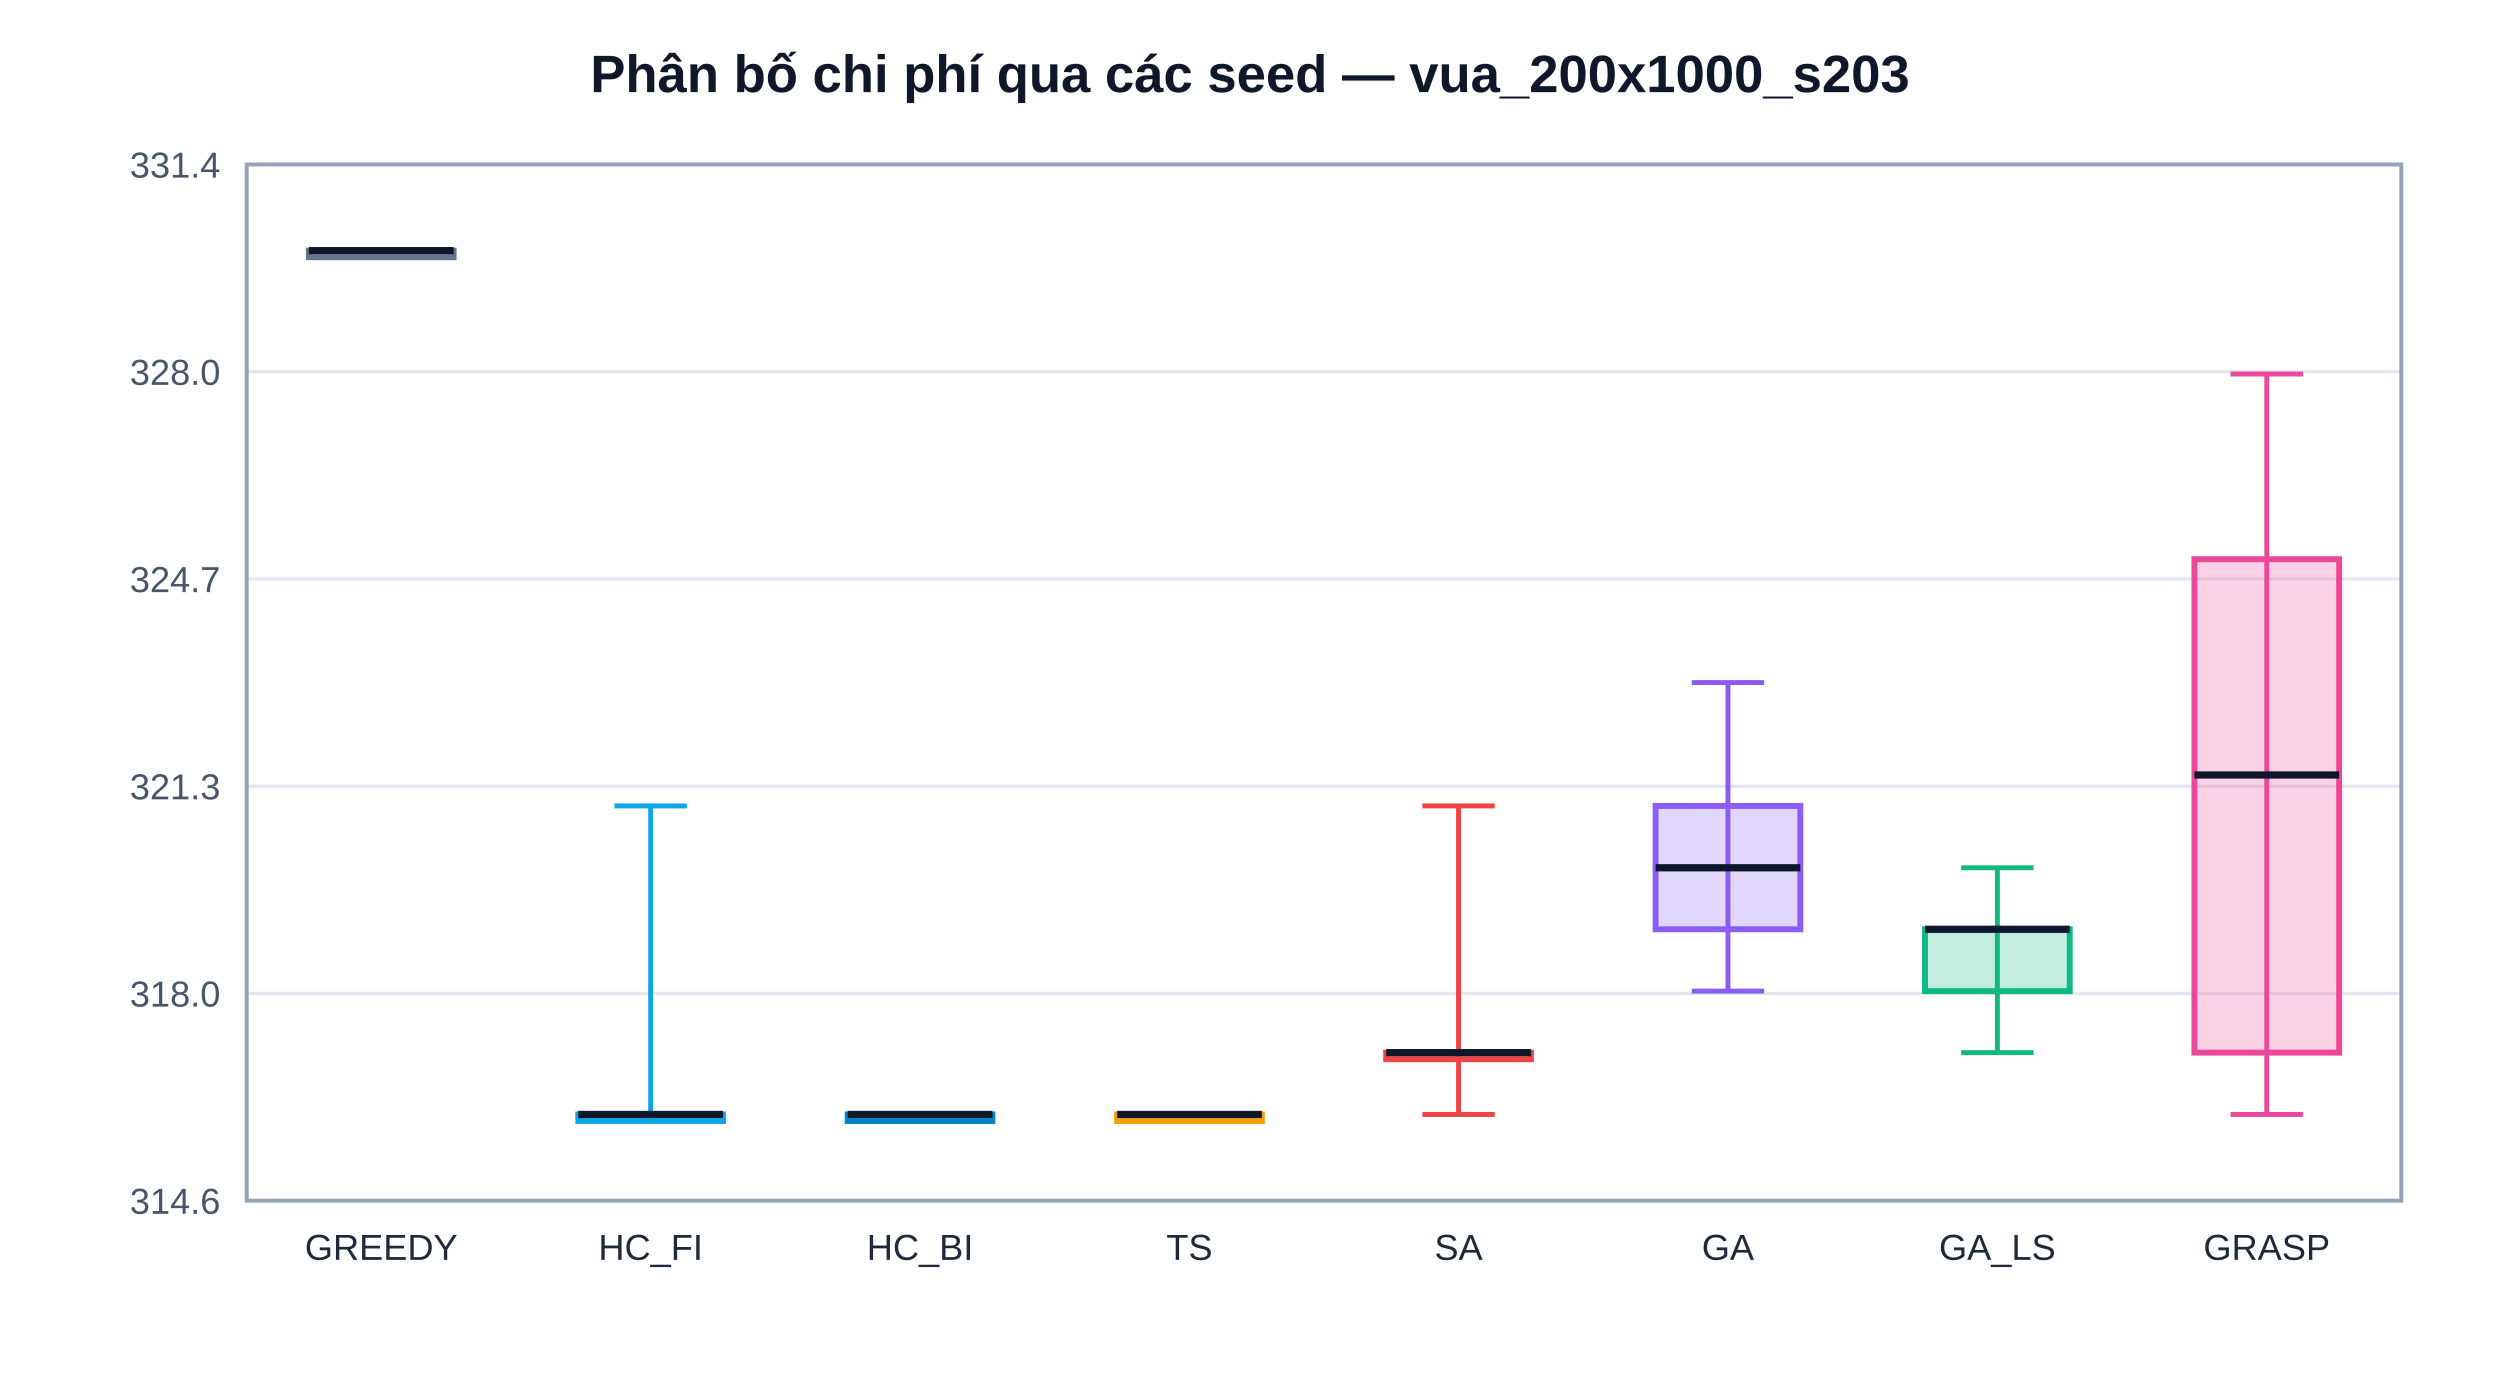
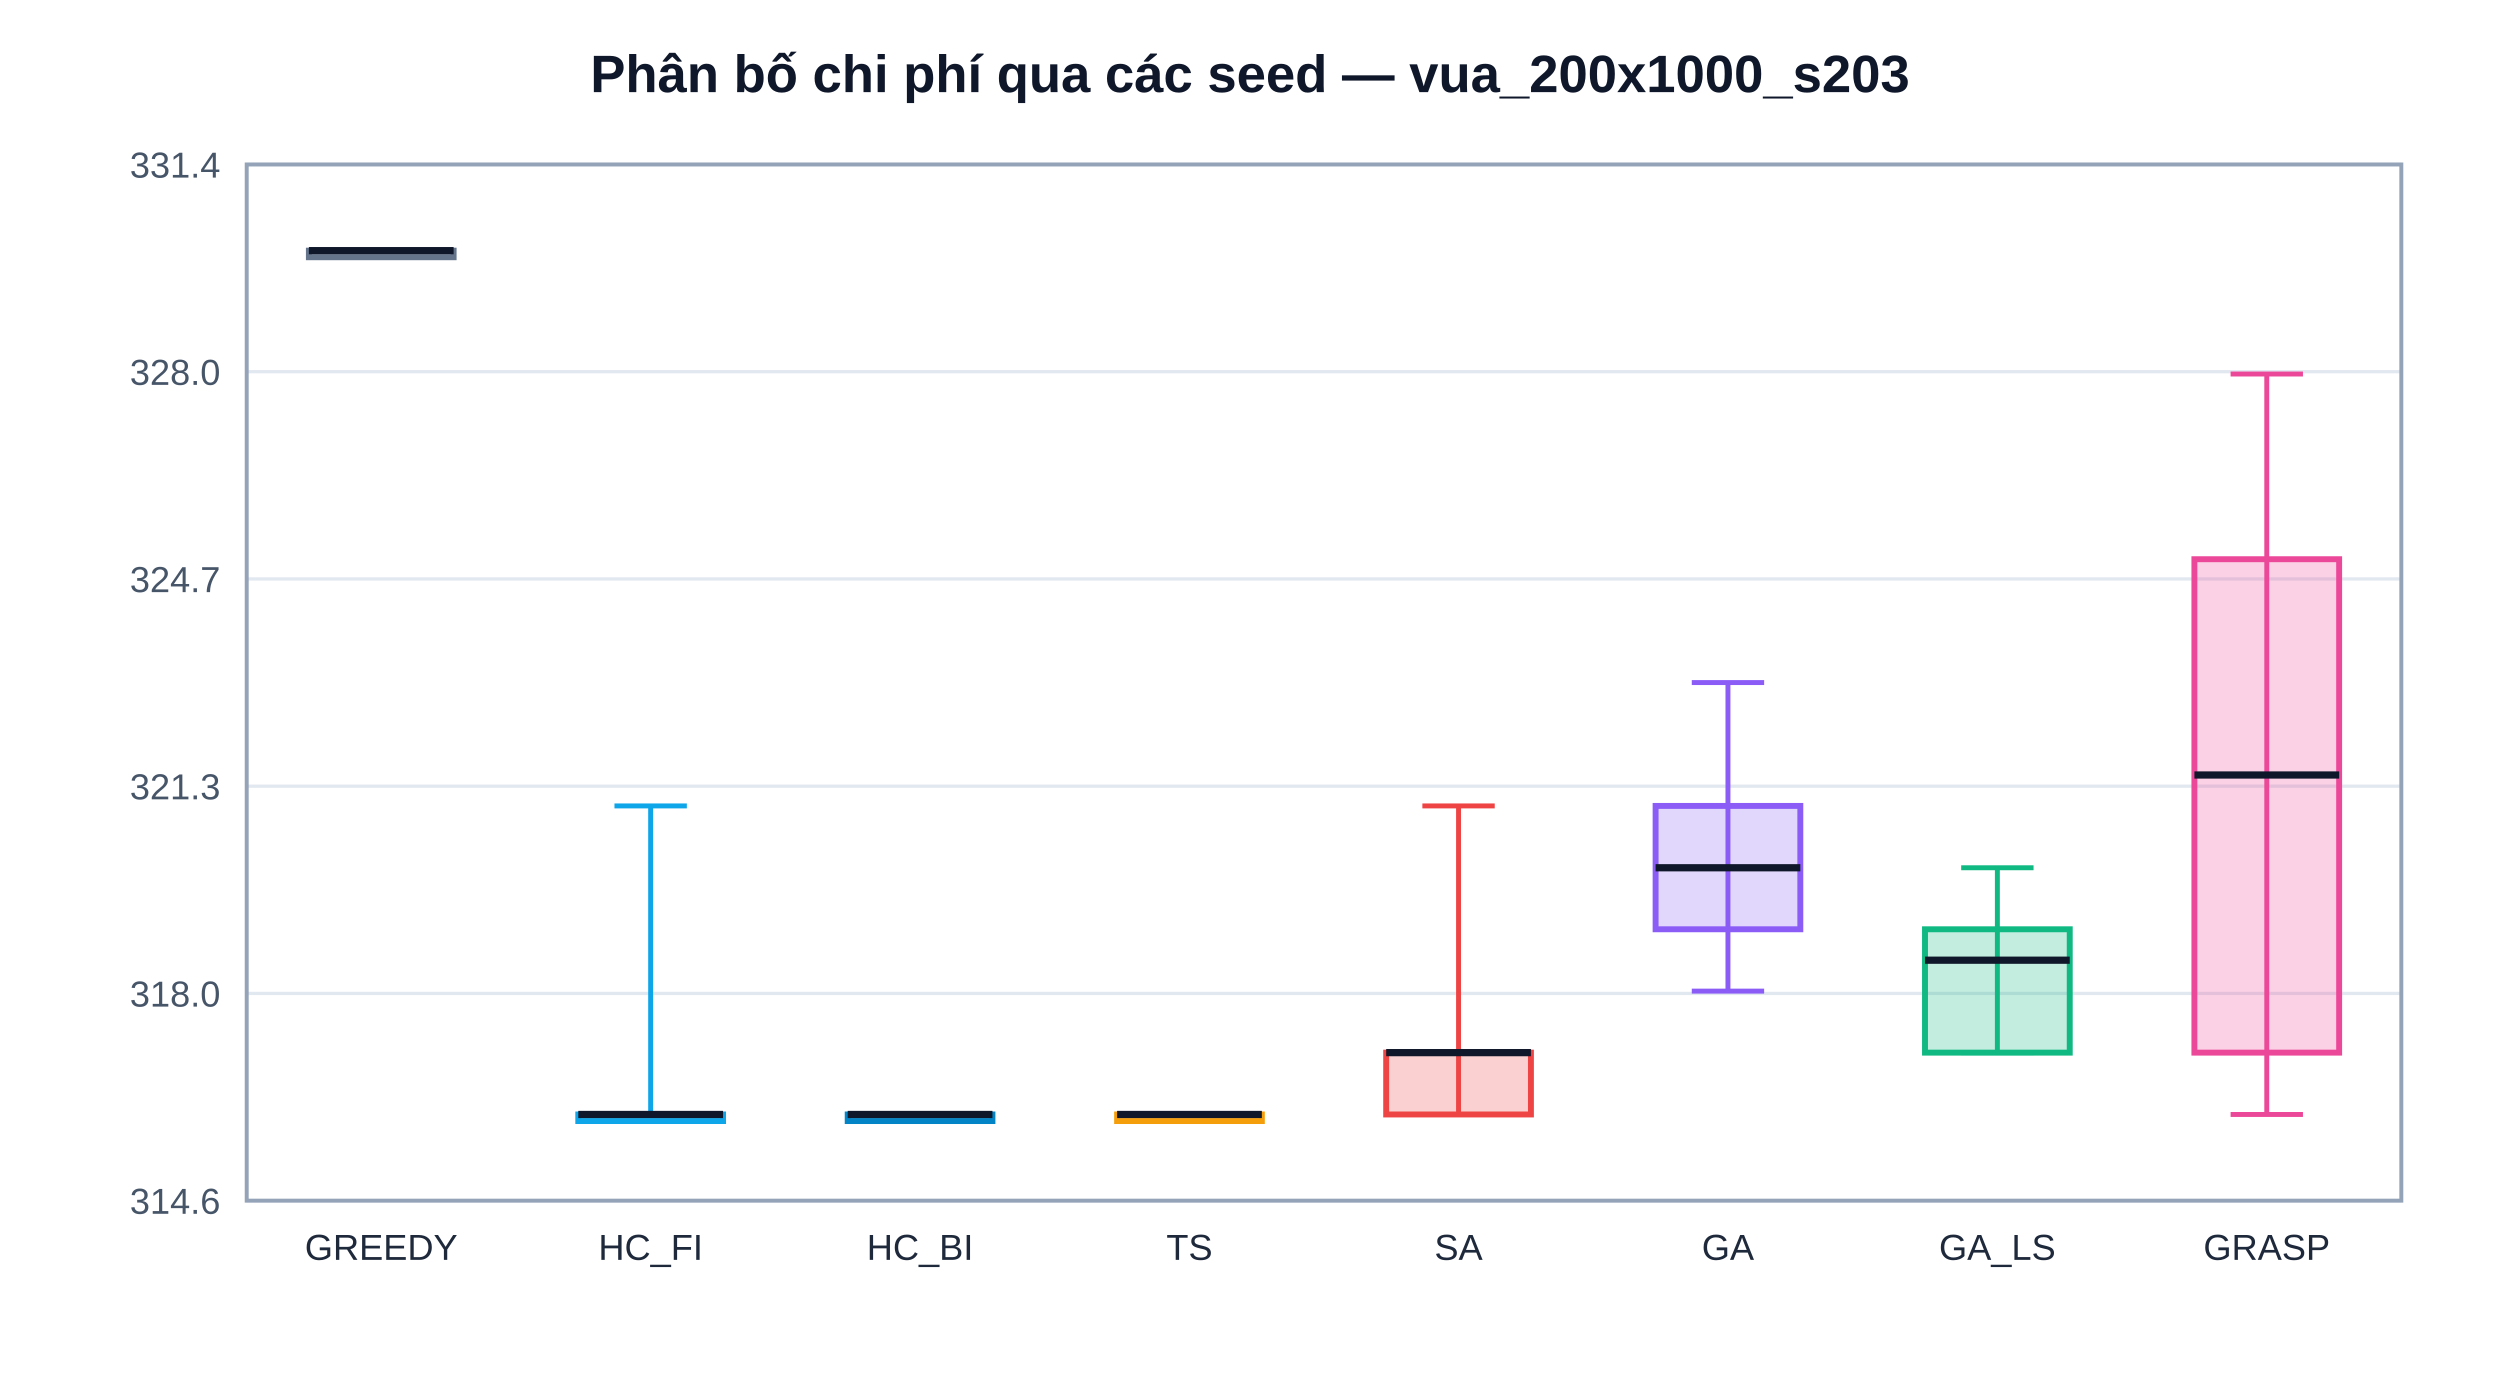
<svg xmlns="http://www.w3.org/2000/svg" width="760" height="420" viewBox="0 0 760 420" style="background:#ffffff;font-family:Segoe UI,Arial,sans-serif">
  <text x="380" y="28" text-anchor="middle" font-size="16" font-weight="bold" fill="#0f172a">Phân bố chi phí qua các seed — vua_200x1000_s203</text>
  <line x1="75" y1="365.0" x2="730" y2="365.0" stroke="#e2e8f0" stroke-width="1" />
  <text x="67" y="369.0" text-anchor="end" font-size="11" fill="#475569">314.6</text>
  <line x1="75" y1="302.0" x2="730" y2="302.0" stroke="#e2e8f0" stroke-width="1" />
  <text x="67" y="306.0" text-anchor="end" font-size="11" fill="#475569">318.0</text>
  <line x1="75" y1="239.0" x2="730" y2="239.0" stroke="#e2e8f0" stroke-width="1" />
  <text x="67" y="243.0" text-anchor="end" font-size="11" fill="#475569">321.3</text>
  <line x1="75" y1="176.0" x2="730" y2="176.0" stroke="#e2e8f0" stroke-width="1" />
  <text x="67" y="180.0" text-anchor="end" font-size="11" fill="#475569">324.7</text>
  <line x1="75" y1="113.0" x2="730" y2="113.0" stroke="#e2e8f0" stroke-width="1" />
  <text x="67" y="117.0" text-anchor="end" font-size="11" fill="#475569">328.0</text>
  <line x1="75" y1="50.0" x2="730" y2="50.0" stroke="#e2e8f0" stroke-width="1" />
  <text x="67" y="54.0" text-anchor="end" font-size="11" fill="#475569">331.4</text>
  <rect x="75" y="50" width="655" height="315" fill="none" stroke="#94a3b8" stroke-width="1.2" />
  <line x1="115.9" y1="76.2" x2="115.9" y2="76.2" stroke="#64748b" stroke-width="1.5" />
  <line x1="104.9" y1="76.2" x2="126.9" y2="76.2" stroke="#64748b" stroke-width="1.5" />
  <line x1="104.9" y1="76.2" x2="126.9" y2="76.2" stroke="#64748b" stroke-width="1.5" />
  <rect x="93.9" y="76.2" width="44.0" height="2.0" fill="#64748b" fill-opacity="0.25" stroke="#64748b" stroke-width="1.8" />
  <line x1="93.9" y1="76.2" x2="137.9" y2="76.2" stroke="#0f172a" stroke-width="2.2" />
  <text x="115.9" y="383" text-anchor="middle" font-size="11" fill="#1e293b">GREEDY</text>
  <line x1="197.8" y1="245.0" x2="197.8" y2="338.8" stroke="#0ea5e9" stroke-width="1.5" />
  <line x1="186.8" y1="245.0" x2="208.8" y2="245.0" stroke="#0ea5e9" stroke-width="1.5" />
  <line x1="186.8" y1="338.8" x2="208.8" y2="338.8" stroke="#0ea5e9" stroke-width="1.5" />
  <rect x="175.8" y="338.8" width="44.0" height="2.0" fill="#0ea5e9" fill-opacity="0.25" stroke="#0ea5e9" stroke-width="1.8" />
  <line x1="175.8" y1="338.8" x2="219.8" y2="338.8" stroke="#0f172a" stroke-width="2.2" />
  <text x="197.8" y="383" text-anchor="middle" font-size="11" fill="#1e293b">HC_FI</text>
  <line x1="279.7" y1="338.8" x2="279.7" y2="338.8" stroke="#0284c7" stroke-width="1.5" />
  <line x1="268.7" y1="338.8" x2="290.7" y2="338.8" stroke="#0284c7" stroke-width="1.5" />
  <line x1="268.7" y1="338.8" x2="290.7" y2="338.8" stroke="#0284c7" stroke-width="1.5" />
  <rect x="257.7" y="338.8" width="44.0" height="2.0" fill="#0284c7" fill-opacity="0.25" stroke="#0284c7" stroke-width="1.8" />
  <line x1="257.7" y1="338.8" x2="301.7" y2="338.8" stroke="#0f172a" stroke-width="2.2" />
  <text x="279.7" y="383" text-anchor="middle" font-size="11" fill="#1e293b">HC_BI</text>
  <line x1="361.6" y1="338.8" x2="361.6" y2="338.8" stroke="#f59e0b" stroke-width="1.5" />
  <line x1="350.6" y1="338.8" x2="372.6" y2="338.8" stroke="#f59e0b" stroke-width="1.5" />
  <line x1="350.6" y1="338.8" x2="372.6" y2="338.8" stroke="#f59e0b" stroke-width="1.5" />
  <rect x="339.6" y="338.8" width="44.0" height="2.0" fill="#f59e0b" fill-opacity="0.25" stroke="#f59e0b" stroke-width="1.8" />
  <line x1="339.6" y1="338.8" x2="383.6" y2="338.8" stroke="#0f172a" stroke-width="2.2" />
  <text x="361.6" y="383" text-anchor="middle" font-size="11" fill="#1e293b">TS</text>
  <line x1="443.4" y1="245.0" x2="443.4" y2="338.8" stroke="#ef4444" stroke-width="1.5" />
  <line x1="432.4" y1="245.0" x2="454.4" y2="245.0" stroke="#ef4444" stroke-width="1.5" />
  <line x1="432.4" y1="338.8" x2="454.4" y2="338.8" stroke="#ef4444" stroke-width="1.5" />
-   <rect x="421.4" y="320.0" width="44.0" height="2.0" fill="#ef4444" fill-opacity="0.25" stroke="#ef4444" stroke-width="1.8" />
+   <rect x="421.4" y="320.0" width="44.0" height="18.8" fill="#ef4444" fill-opacity="0.25" stroke="#ef4444" stroke-width="1.8" />
  <line x1="421.4" y1="320.0" x2="465.4" y2="320.0" stroke="#0f172a" stroke-width="2.2" />
  <text x="443.4" y="383" text-anchor="middle" font-size="11" fill="#1e293b">SA</text>
  <line x1="525.3" y1="207.5" x2="525.3" y2="301.3" stroke="#8b5cf6" stroke-width="1.5" />
  <line x1="514.3" y1="207.5" x2="536.3" y2="207.5" stroke="#8b5cf6" stroke-width="1.5" />
  <line x1="514.3" y1="301.3" x2="536.3" y2="301.3" stroke="#8b5cf6" stroke-width="1.5" />
  <rect x="503.3" y="245.0" width="44.0" height="37.5" fill="#8b5cf6" fill-opacity="0.25" stroke="#8b5cf6" stroke-width="1.8" />
  <line x1="503.3" y1="263.8" x2="547.3" y2="263.8" stroke="#0f172a" stroke-width="2.2" />
  <text x="525.3" y="383" text-anchor="middle" font-size="11" fill="#1e293b">GA</text>
  <line x1="607.2" y1="263.8" x2="607.2" y2="320.0" stroke="#10b981" stroke-width="1.5" />
  <line x1="596.2" y1="263.8" x2="618.2" y2="263.8" stroke="#10b981" stroke-width="1.5" />
  <line x1="596.2" y1="320.0" x2="618.2" y2="320.0" stroke="#10b981" stroke-width="1.5" />
-   <rect x="585.2" y="282.5" width="44.0" height="18.8" fill="#10b981" fill-opacity="0.25" stroke="#10b981" stroke-width="1.8" />
-   <line x1="585.2" y1="282.5" x2="629.2" y2="282.5" stroke="#0f172a" stroke-width="2.2" />
+   <rect x="585.2" y="282.5" width="44.0" height="37.5" fill="#10b981" fill-opacity="0.25" stroke="#10b981" stroke-width="1.8" />
+   <line x1="585.2" y1="291.9" x2="629.2" y2="291.9" stroke="#0f172a" stroke-width="2.2" />
  <text x="607.2" y="383" text-anchor="middle" font-size="11" fill="#1e293b">GA_LS</text>
  <line x1="689.1" y1="113.7" x2="689.1" y2="338.8" stroke="#ec4899" stroke-width="1.5" />
  <line x1="678.1" y1="113.7" x2="700.1" y2="113.7" stroke="#ec4899" stroke-width="1.5" />
  <line x1="678.1" y1="338.8" x2="700.1" y2="338.8" stroke="#ec4899" stroke-width="1.5" />
  <rect x="667.1" y="170.0" width="44.0" height="150.0" fill="#ec4899" fill-opacity="0.25" stroke="#ec4899" stroke-width="1.8" />
  <line x1="667.1" y1="235.6" x2="711.1" y2="235.6" stroke="#0f172a" stroke-width="2.2" />
  <text x="689.1" y="383" text-anchor="middle" font-size="11" fill="#1e293b">GRASP</text>
</svg>
